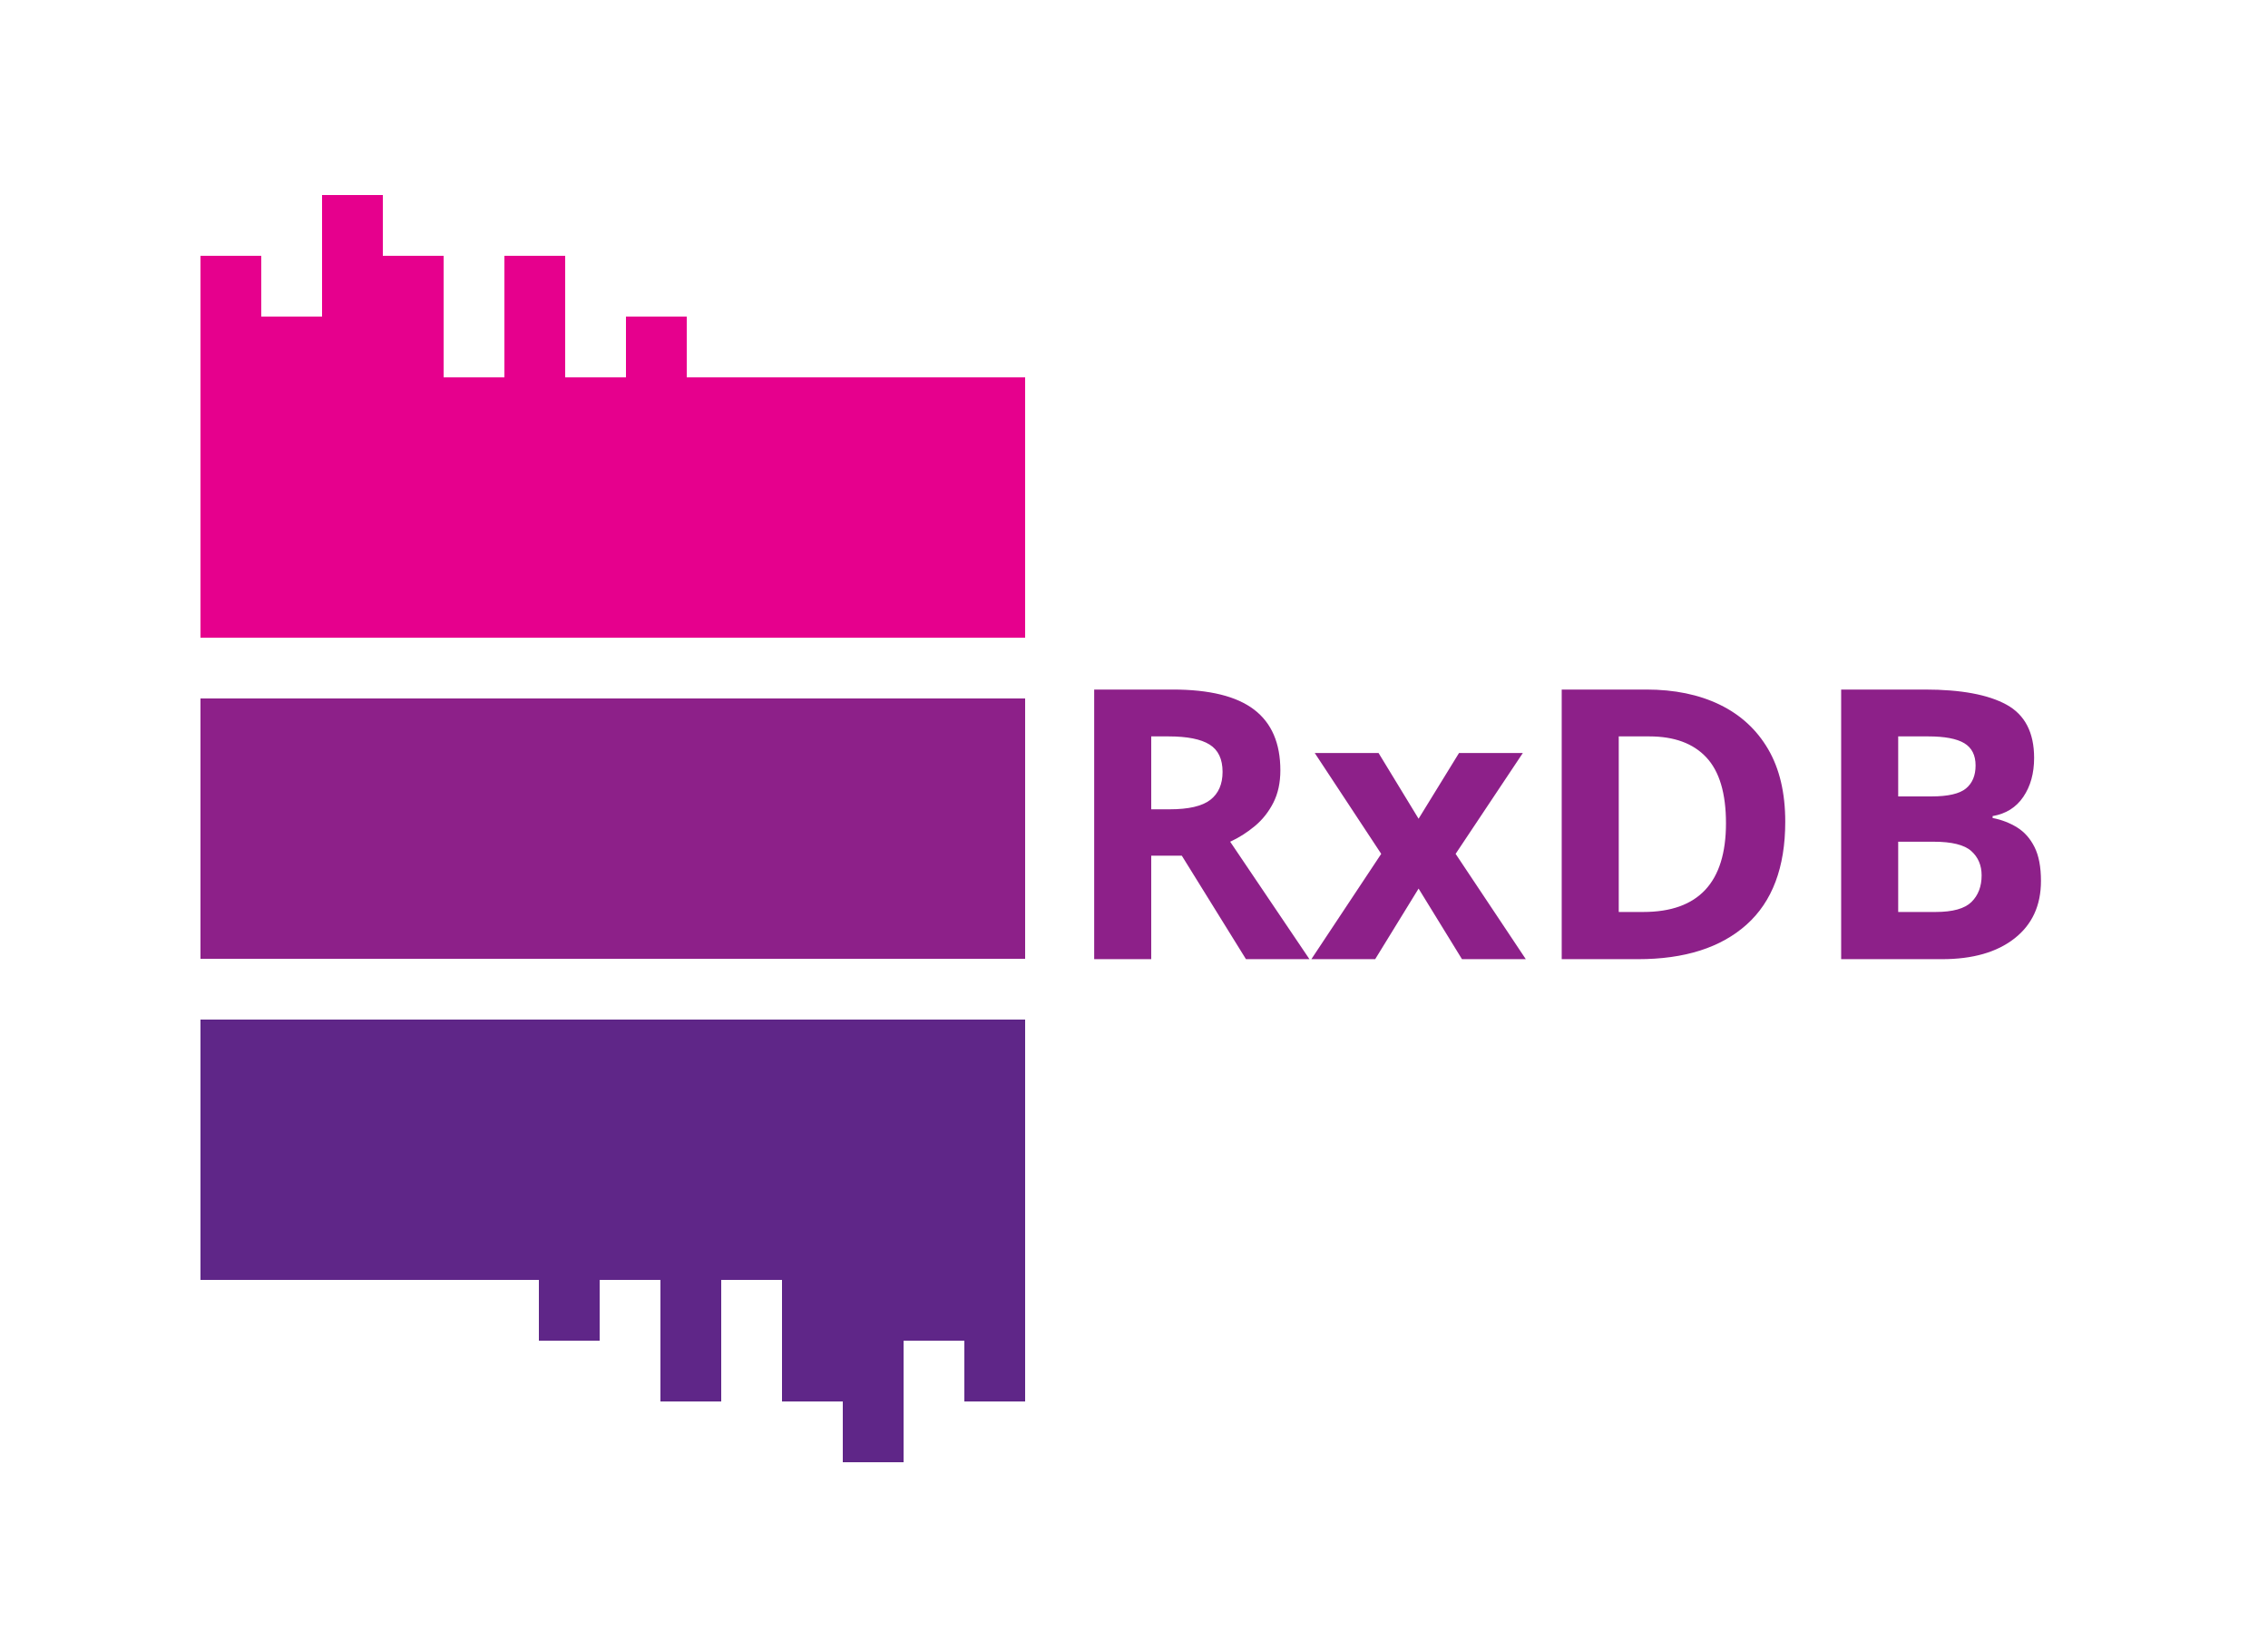
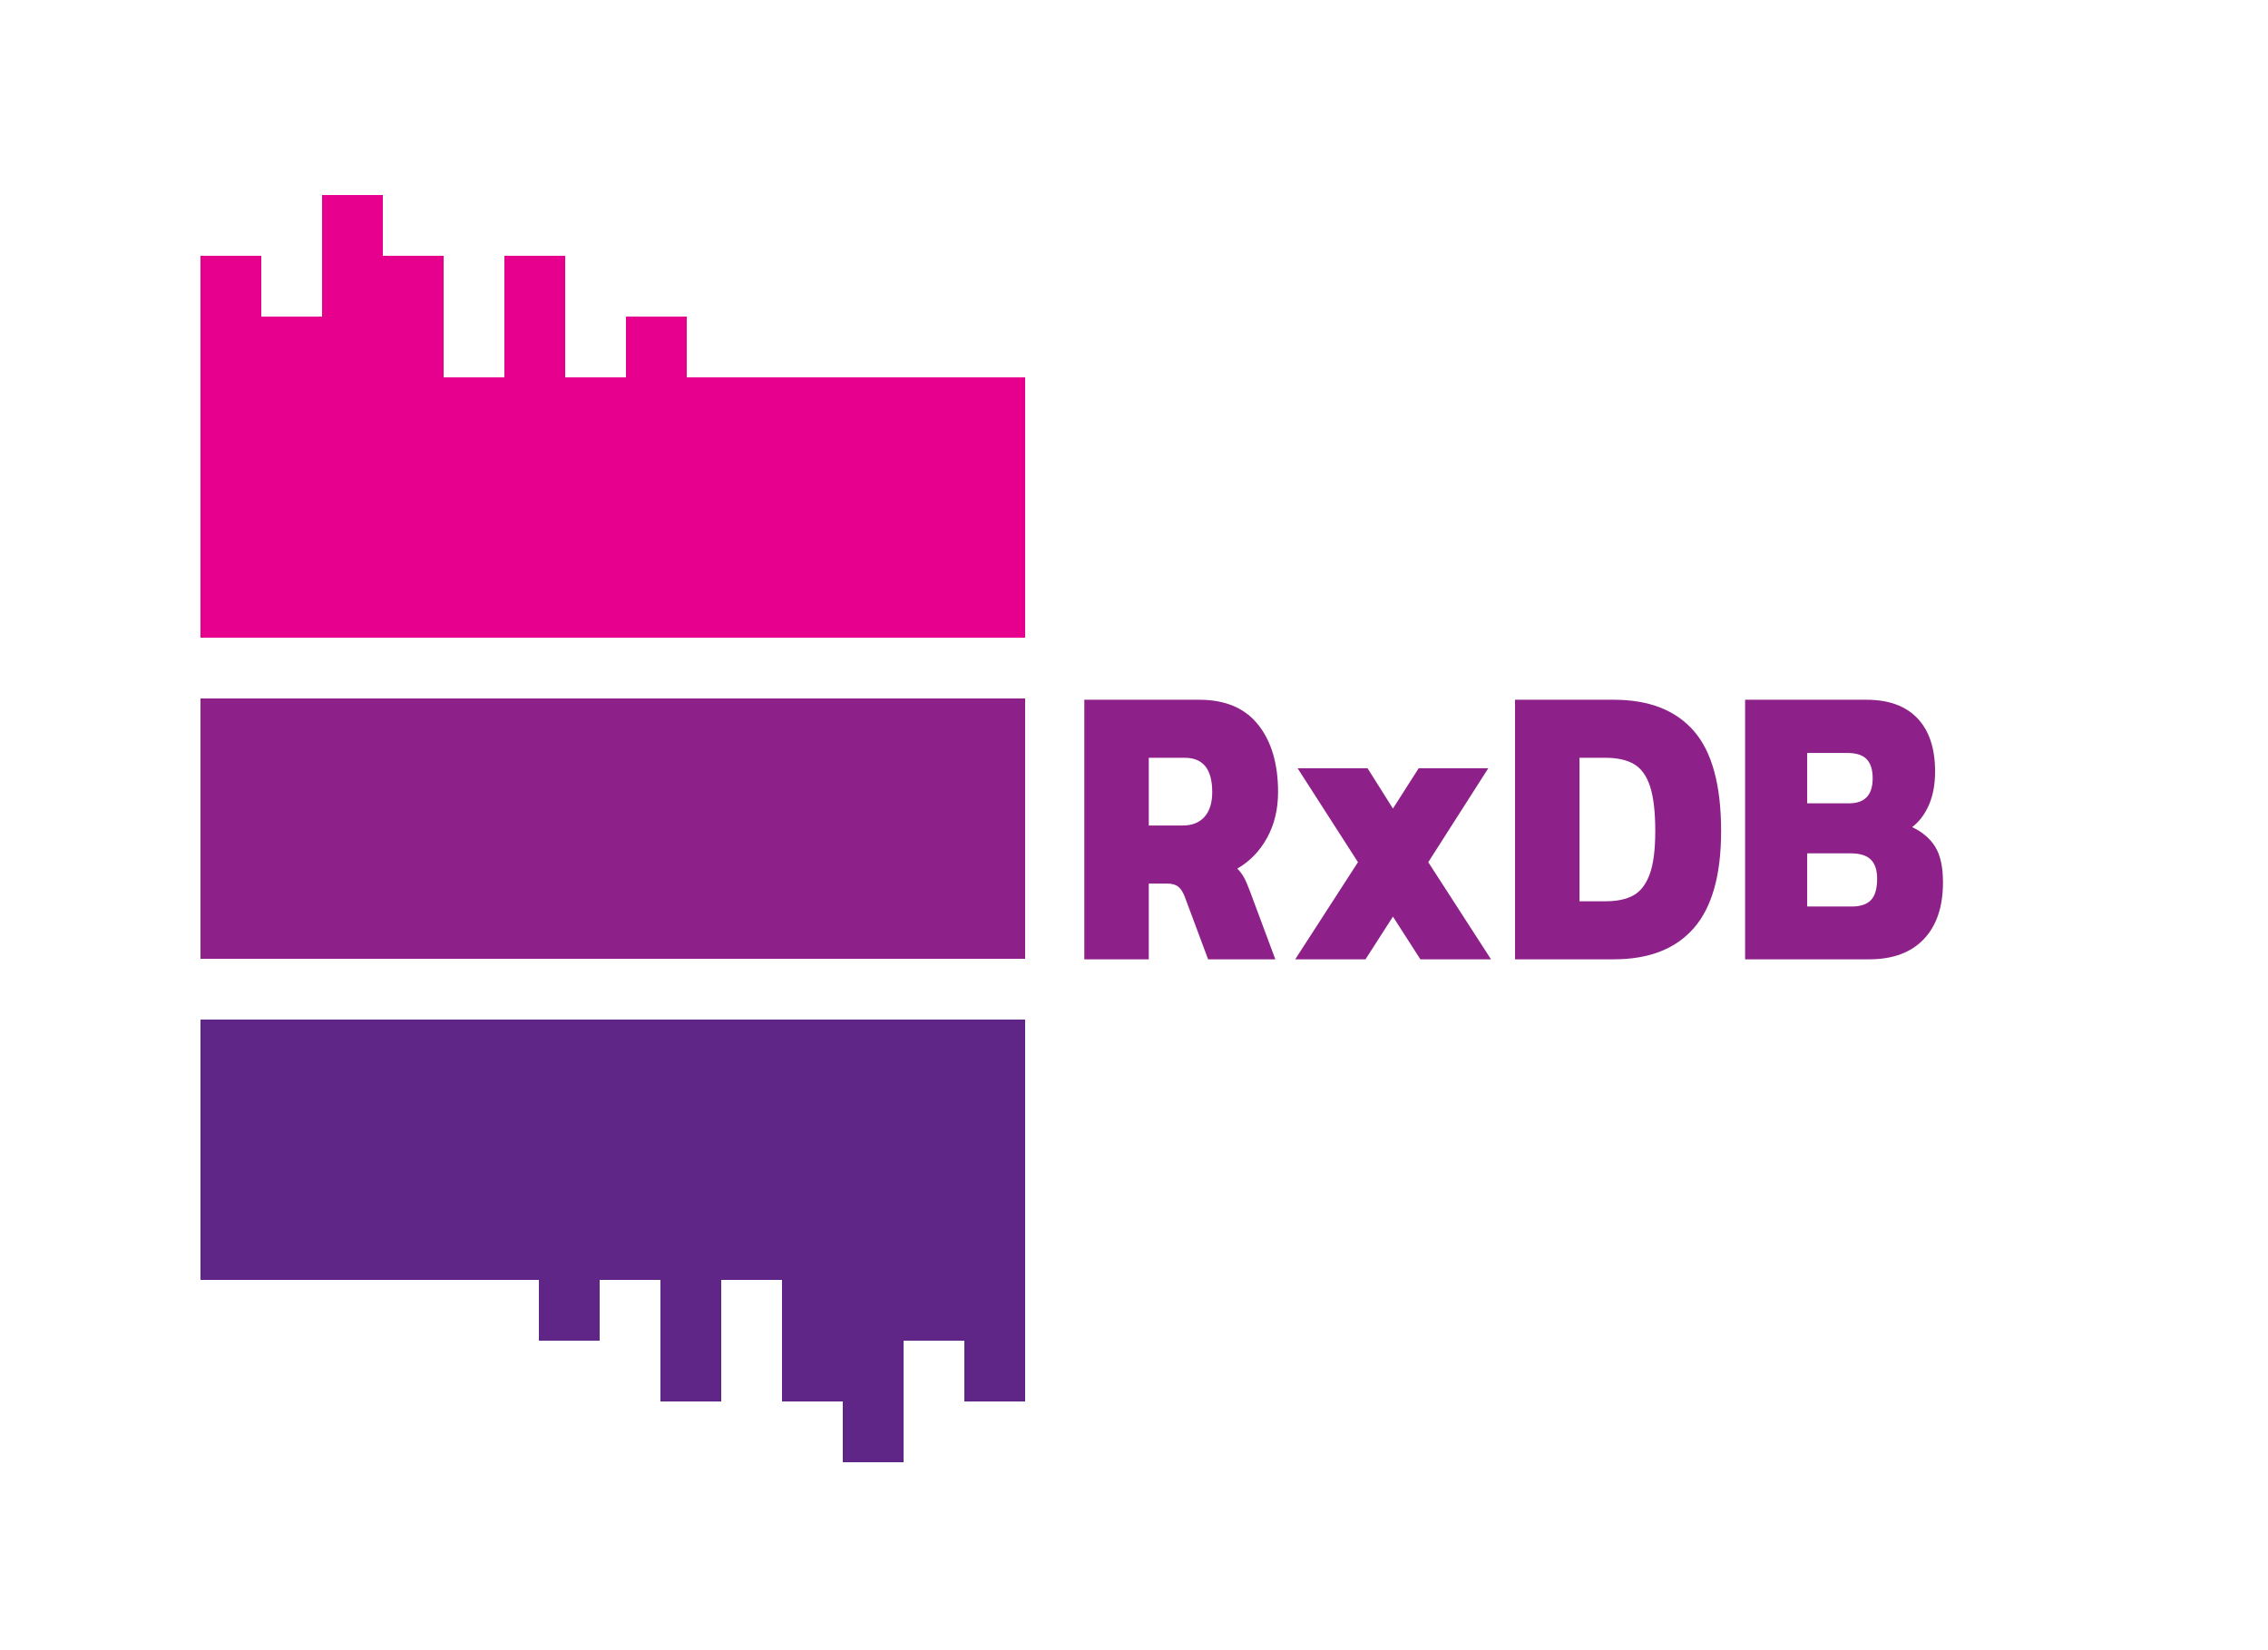
- <svg xmlns="http://www.w3.org/2000/svg" width="275" height="200" viewBox="25 25 380 380" shape-rendering="crispEdges">
-   <rect x="0" y="112" width="190" height="60" style="fill: rgb(230, 0, 141);" />
-   <rect x="28" y="70" width="14" height="14" style="fill: rgb(230, 0, 141);" />
-   <rect x="0" y="84" width="14" height="14" style="fill: rgb(230, 0, 141);" />
-   <rect x="28" y="84" width="14" height="14" style="fill: rgb(230, 0, 141);" />
-   <rect x="42" y="84" width="14" height="14" style="fill: rgb(230, 0, 141);" />
-   <rect x="70" y="84" width="14" height="14" style="fill: rgb(230, 0, 141);" />
-   <rect x="0" y="98" width="14" height="14" style="fill: rgb(230, 0, 141);" />
-   <rect x="14" y="98" width="14" height="14" style="fill: rgb(230, 0, 141);" />
-   <rect x="28" y="98" width="14" height="14" style="fill: rgb(230, 0, 141);" />
-   <rect x="42" y="98" width="14" height="14" style="fill: rgb(230, 0, 141);" />
-   <rect x="70" y="98" width="14" height="14" style="fill: rgb(230, 0, 141);" />
-   <rect x="98" y="98" width="14" height="14" style="fill: rgb(230, 0, 141);" />
-   <rect x="0" y="186" width="190" height="60" style="fill: rgb(141, 32, 137);" />
-   <rect x="0" y="260" width="190" height="60" style="fill: rgb(95, 38, 136);" />
-   <rect x="148" y="348" width="14" height="14" style="fill: rgb(95, 38, 136);" />
-   <rect x="176" y="334" width="14" height="14" style="fill: rgb(95, 38, 136);" />
-   <rect x="148" y="334" width="14" height="14" style="fill: rgb(95, 38, 136);" />
-   <rect x="134" y="334" width="14" height="14" style="fill: rgb(95, 38, 136);" />
-   <rect x="106" y="334" width="14" height="14" style="fill: rgb(95, 38, 136);" />
-   <rect x="176" y="320" width="14" height="14" style="fill: rgb(95, 38, 136);" />
-   <rect x="162" y="320" width="14" height="14" style="fill: rgb(95, 38, 136);" />
-   <rect x="148" y="320" width="14" height="14" style="fill: rgb(95, 38, 136);" />
-   <rect x="134" y="320" width="14" height="14" style="fill: rgb(95, 38, 136);" />
-   <rect x="106" y="320" width="14" height="14" style="fill: rgb(95, 38, 136);" />
-   <rect x="78" y="320" width="14" height="14" style="fill: rgb(95, 38, 136);" />
-   <text font-size="87" x="198" y="246" fill="#8d2089" font-family="Impact,sans-serif" font-weight="bold" stroke="none">RxDB</text>
+ <svg xmlns="http://www.w3.org/2000/svg" width="275" height="200" viewBox="25 25 380 380">
+   <rect x="0" y="112" width="190" height="60" shape-rendering="crispEdges" style="fill: rgb(230, 0, 141);" />
+   <rect x="28" y="70" width="14" height="14" shape-rendering="crispEdges" style="fill: rgb(230, 0, 141);" />
+   <rect x="0" y="84" width="14" height="14" shape-rendering="crispEdges" style="fill: rgb(230, 0, 141);" />
+   <rect x="28" y="84" width="14" height="14" shape-rendering="crispEdges" style="fill: rgb(230, 0, 141);" />
+   <rect x="42" y="84" width="14" height="14" shape-rendering="crispEdges" style="fill: rgb(230, 0, 141);" />
+   <rect x="70" y="84" width="14" height="14" shape-rendering="crispEdges" style="fill: rgb(230, 0, 141);" />
+   <rect x="0" y="98" width="14" height="14" shape-rendering="crispEdges" style="fill: rgb(230, 0, 141);" />
+   <rect x="14" y="98" width="14" height="14" shape-rendering="crispEdges" style="fill: rgb(230, 0, 141);" />
+   <rect x="28" y="98" width="14" height="14" shape-rendering="crispEdges" style="fill: rgb(230, 0, 141);" />
+   <rect x="42" y="98" width="14" height="14" shape-rendering="crispEdges" style="fill: rgb(230, 0, 141);" />
+   <rect x="70" y="98" width="14" height="14" shape-rendering="crispEdges" style="fill: rgb(230, 0, 141);" />
+   <rect x="98" y="98" width="14" height="14" shape-rendering="crispEdges" style="fill: rgb(230, 0, 141);" />
+   <rect x="0" y="186" width="190" height="60" shape-rendering="crispEdges" style="fill: rgb(141, 32, 137);" />
+   <rect x="0" y="260" width="190" height="60" shape-rendering="crispEdges" style="fill: rgb(95, 38, 136);" />
+   <rect x="148" y="348" width="14" height="14" shape-rendering="crispEdges" style="fill: rgb(95, 38, 136);" />
+   <rect x="176" y="334" width="14" height="14" shape-rendering="crispEdges" style="fill: rgb(95, 38, 136);" />
+   <rect x="148" y="334" width="14" height="14" shape-rendering="crispEdges" style="fill: rgb(95, 38, 136);" />
+   <rect x="134" y="334" width="14" height="14" shape-rendering="crispEdges" style="fill: rgb(95, 38, 136);" />
+   <rect x="106" y="334" width="14" height="14" shape-rendering="crispEdges" style="fill: rgb(95, 38, 136);" />
+   <rect x="176" y="320" width="14" height="14" shape-rendering="crispEdges" style="fill: rgb(95, 38, 136);" />
+   <rect x="162" y="320" width="14" height="14" shape-rendering="crispEdges" style="fill: rgb(95, 38, 136);" />
+   <rect x="148" y="320" width="14" height="14" shape-rendering="crispEdges" style="fill: rgb(95, 38, 136);" />
+   <rect x="134" y="320" width="14" height="14" shape-rendering="crispEdges" style="fill: rgb(95, 38, 136);" />
+   <rect x="106" y="320" width="14" height="14" shape-rendering="crispEdges" style="fill: rgb(95, 38, 136);" />
+   <rect x="78" y="320" width="14" height="14" shape-rendering="crispEdges" style="fill: rgb(95, 38, 136);" />
+   <path d="M203.555 158.424L230.02 158.424Q239.026 158.424 243.608 163.322Q248.19 168.22 248.19 176.515Q248.19 181.571 245.662 185.482Q243.134 189.392 238.789 191.525Q239.658 192.236 240.29 193.184Q240.922 194.132 241.712 195.949L247.558 209.3L232.074 209.3L226.702 197.055Q226.07 195.633 225.161 195.041Q224.253 194.448 222.594 194.448L218.407 194.448L218.407 209.3L203.555 209.3L203.555 158.424M226.228 183.072Q229.467 183.072 231.244 181.374Q233.022 179.675 233.022 176.515Q233.022 169.8 226.702 169.8L218.407 169.8L218.407 183.072L226.228 183.072Z" transform="scale(1,1.1755)" style="fill: rgb(141, 32, 137);" />
+   <path d="M266.597 190.261L252.693 171.854L268.809 171.854L274.655 179.754L280.58 171.854L296.617 171.854L282.792 190.261L297.249 209.3L280.975 209.3L274.655 200.926L268.335 209.3L252.14 209.3L266.597 190.261Z" transform="scale(1,1.1755)" style="fill: rgb(141, 32, 137);" />
+   <path d="M302.779 158.424L325.531 158.424Q337.697 158.424 343.978 164.547Q350.258 170.669 350.258 184.178Q350.258 197.055 343.978 203.178Q337.697 209.3 325.531 209.3L302.779 209.3L302.779 158.424M323.635 197.924Q327.585 197.924 330.034 196.779Q332.483 195.633 333.786 192.671Q335.09 189.708 335.09 184.178Q335.09 178.569 333.905 175.448Q332.72 172.328 330.231 171.064Q327.743 169.8 323.635 169.8L317.631 169.8L317.631 197.924L323.635 197.924Z" transform="scale(1,1.1755)" style="fill: rgb(141, 32, 137);" />
+   <path d="M355.788 158.424L383.754 158.424Q391.417 158.424 395.486 162.058Q399.554 165.692 399.554 172.486Q399.554 176.278 398.132 179.043Q396.71 181.808 394.261 183.388Q397.816 184.81 399.594 187.259Q401.371 189.708 401.371 194.211Q401.371 201.4 396.947 205.35Q392.523 209.3 384.386 209.3L355.788 209.3L355.788 158.424M379.725 178.727Q385.176 178.727 385.176 173.829Q385.176 171.301 383.793 170.077Q382.411 168.852 379.33 168.852L370.087 168.852L370.087 178.727L379.725 178.727M380.357 198.951Q383.359 198.951 384.781 197.687Q386.203 196.423 386.203 193.5Q386.203 190.972 384.741 189.748Q383.28 188.523 380.041 188.523L370.087 188.523L370.087 198.951L380.357 198.951Z" transform="scale(1,1.1755)" style="fill: rgb(141, 32, 137);" />
</svg>
